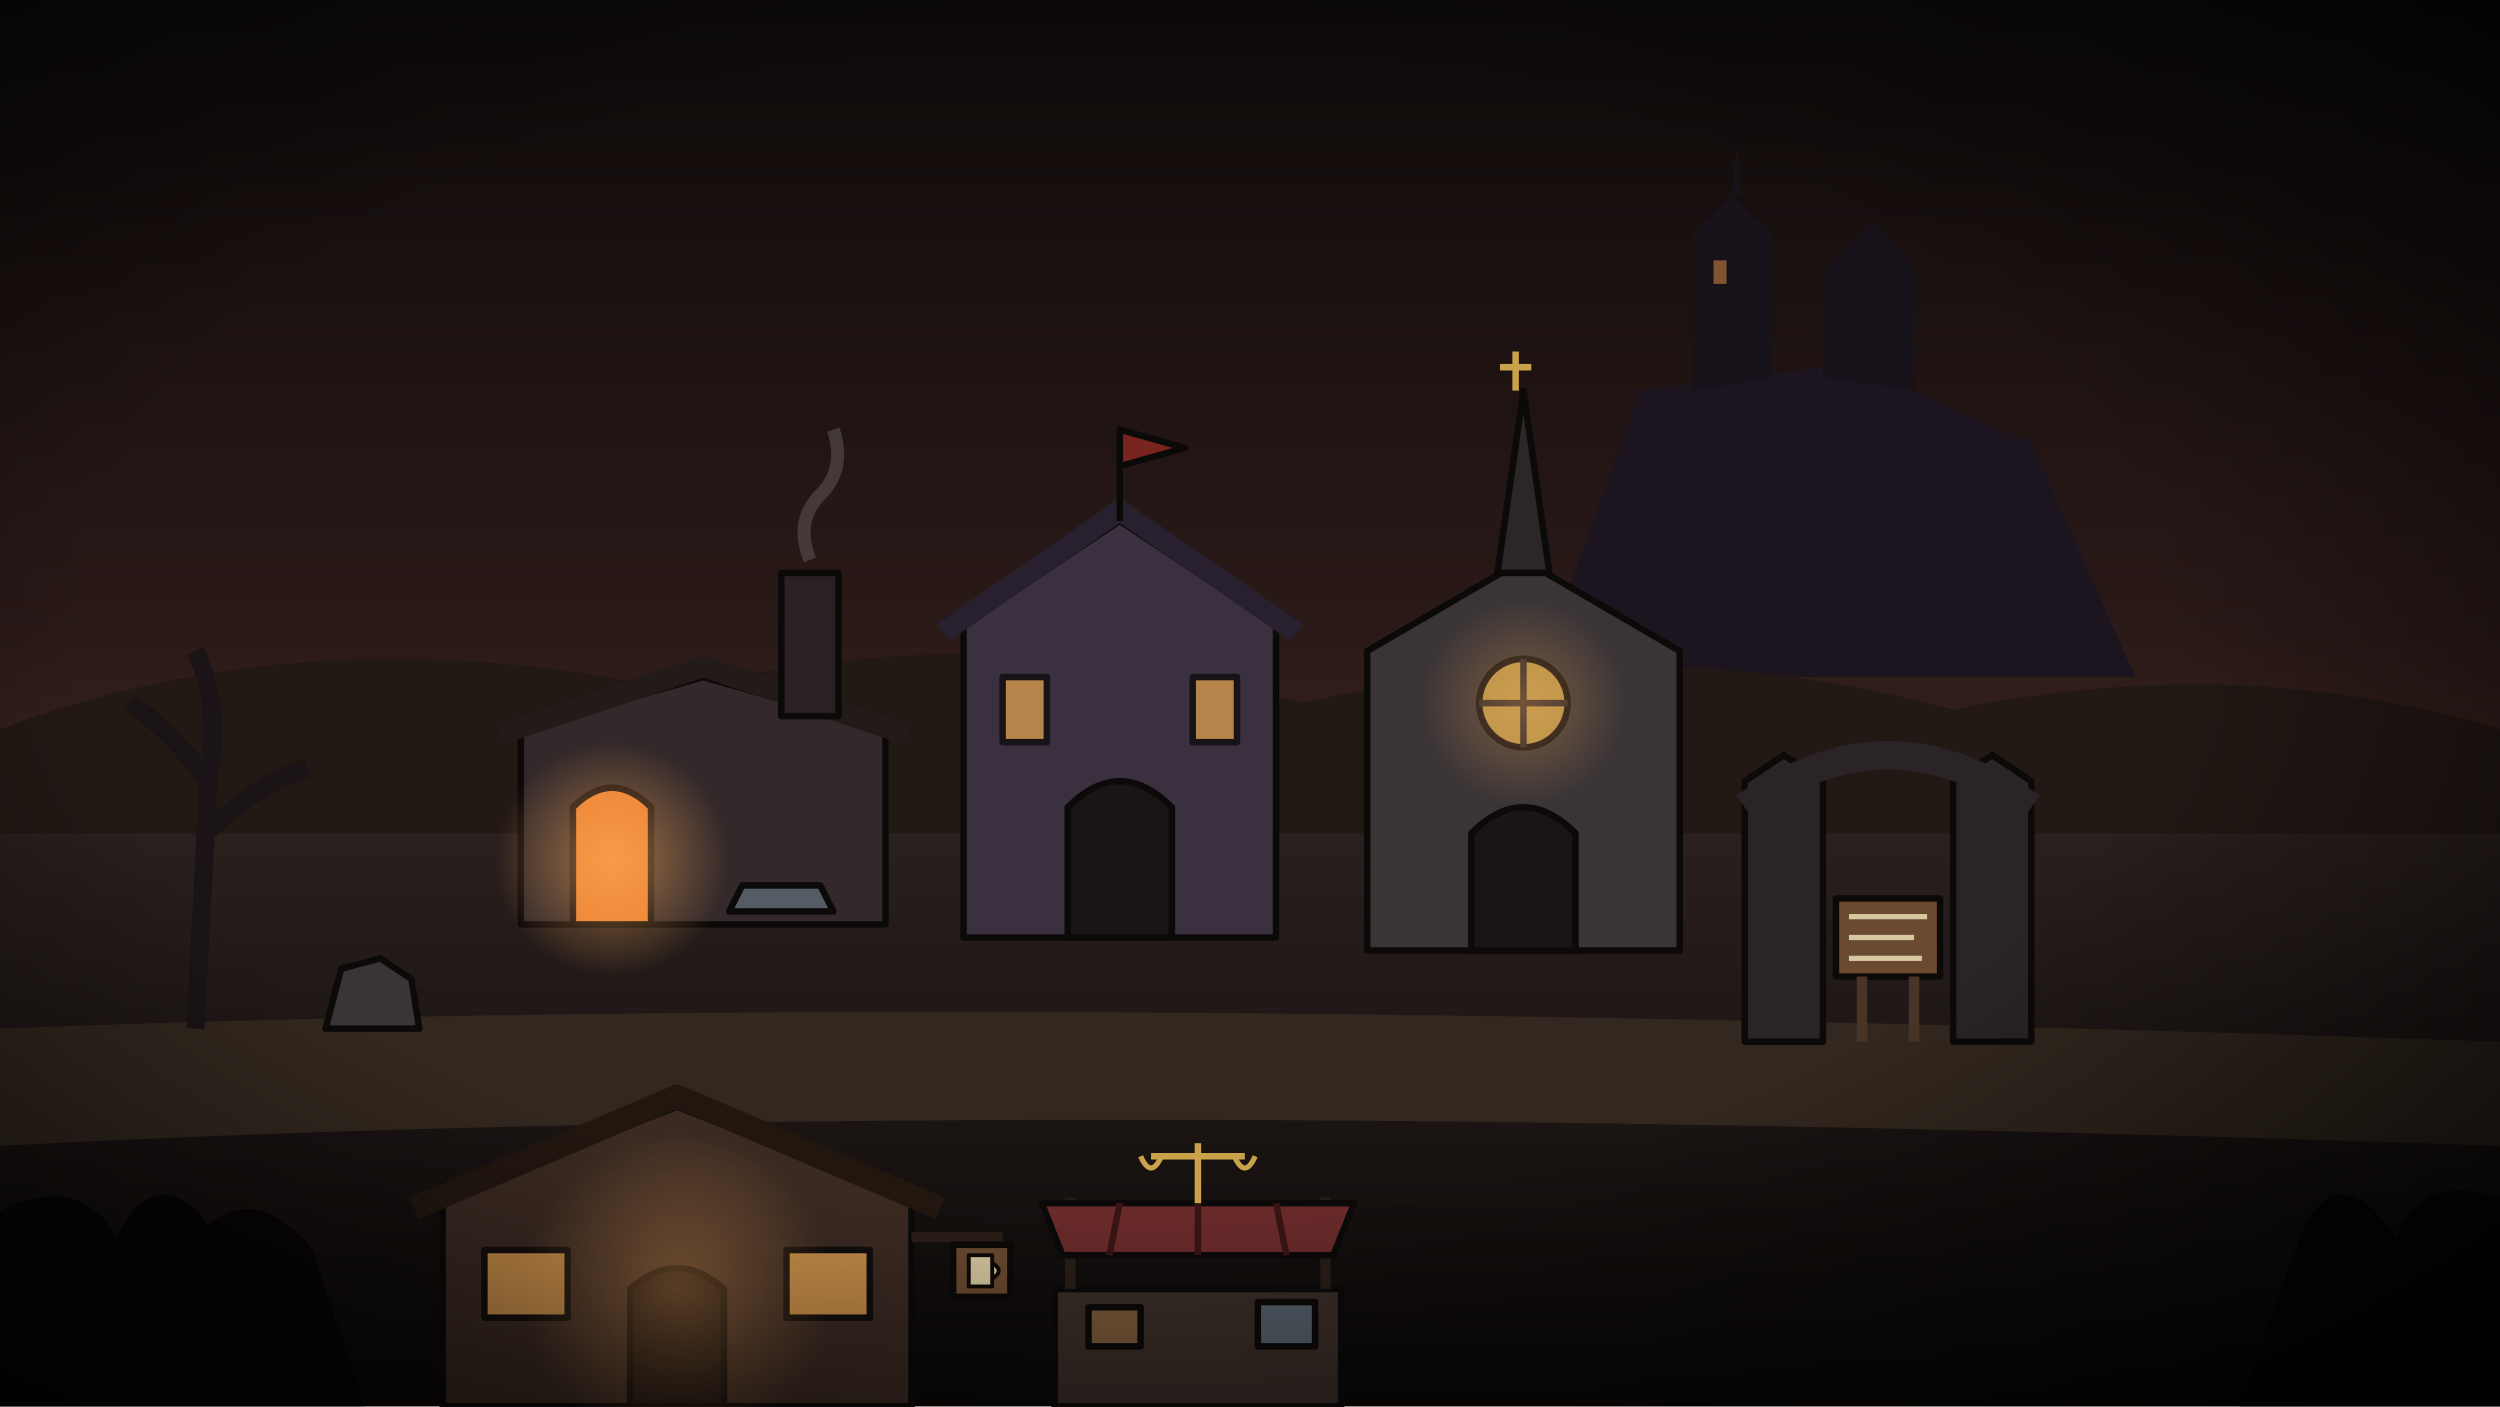
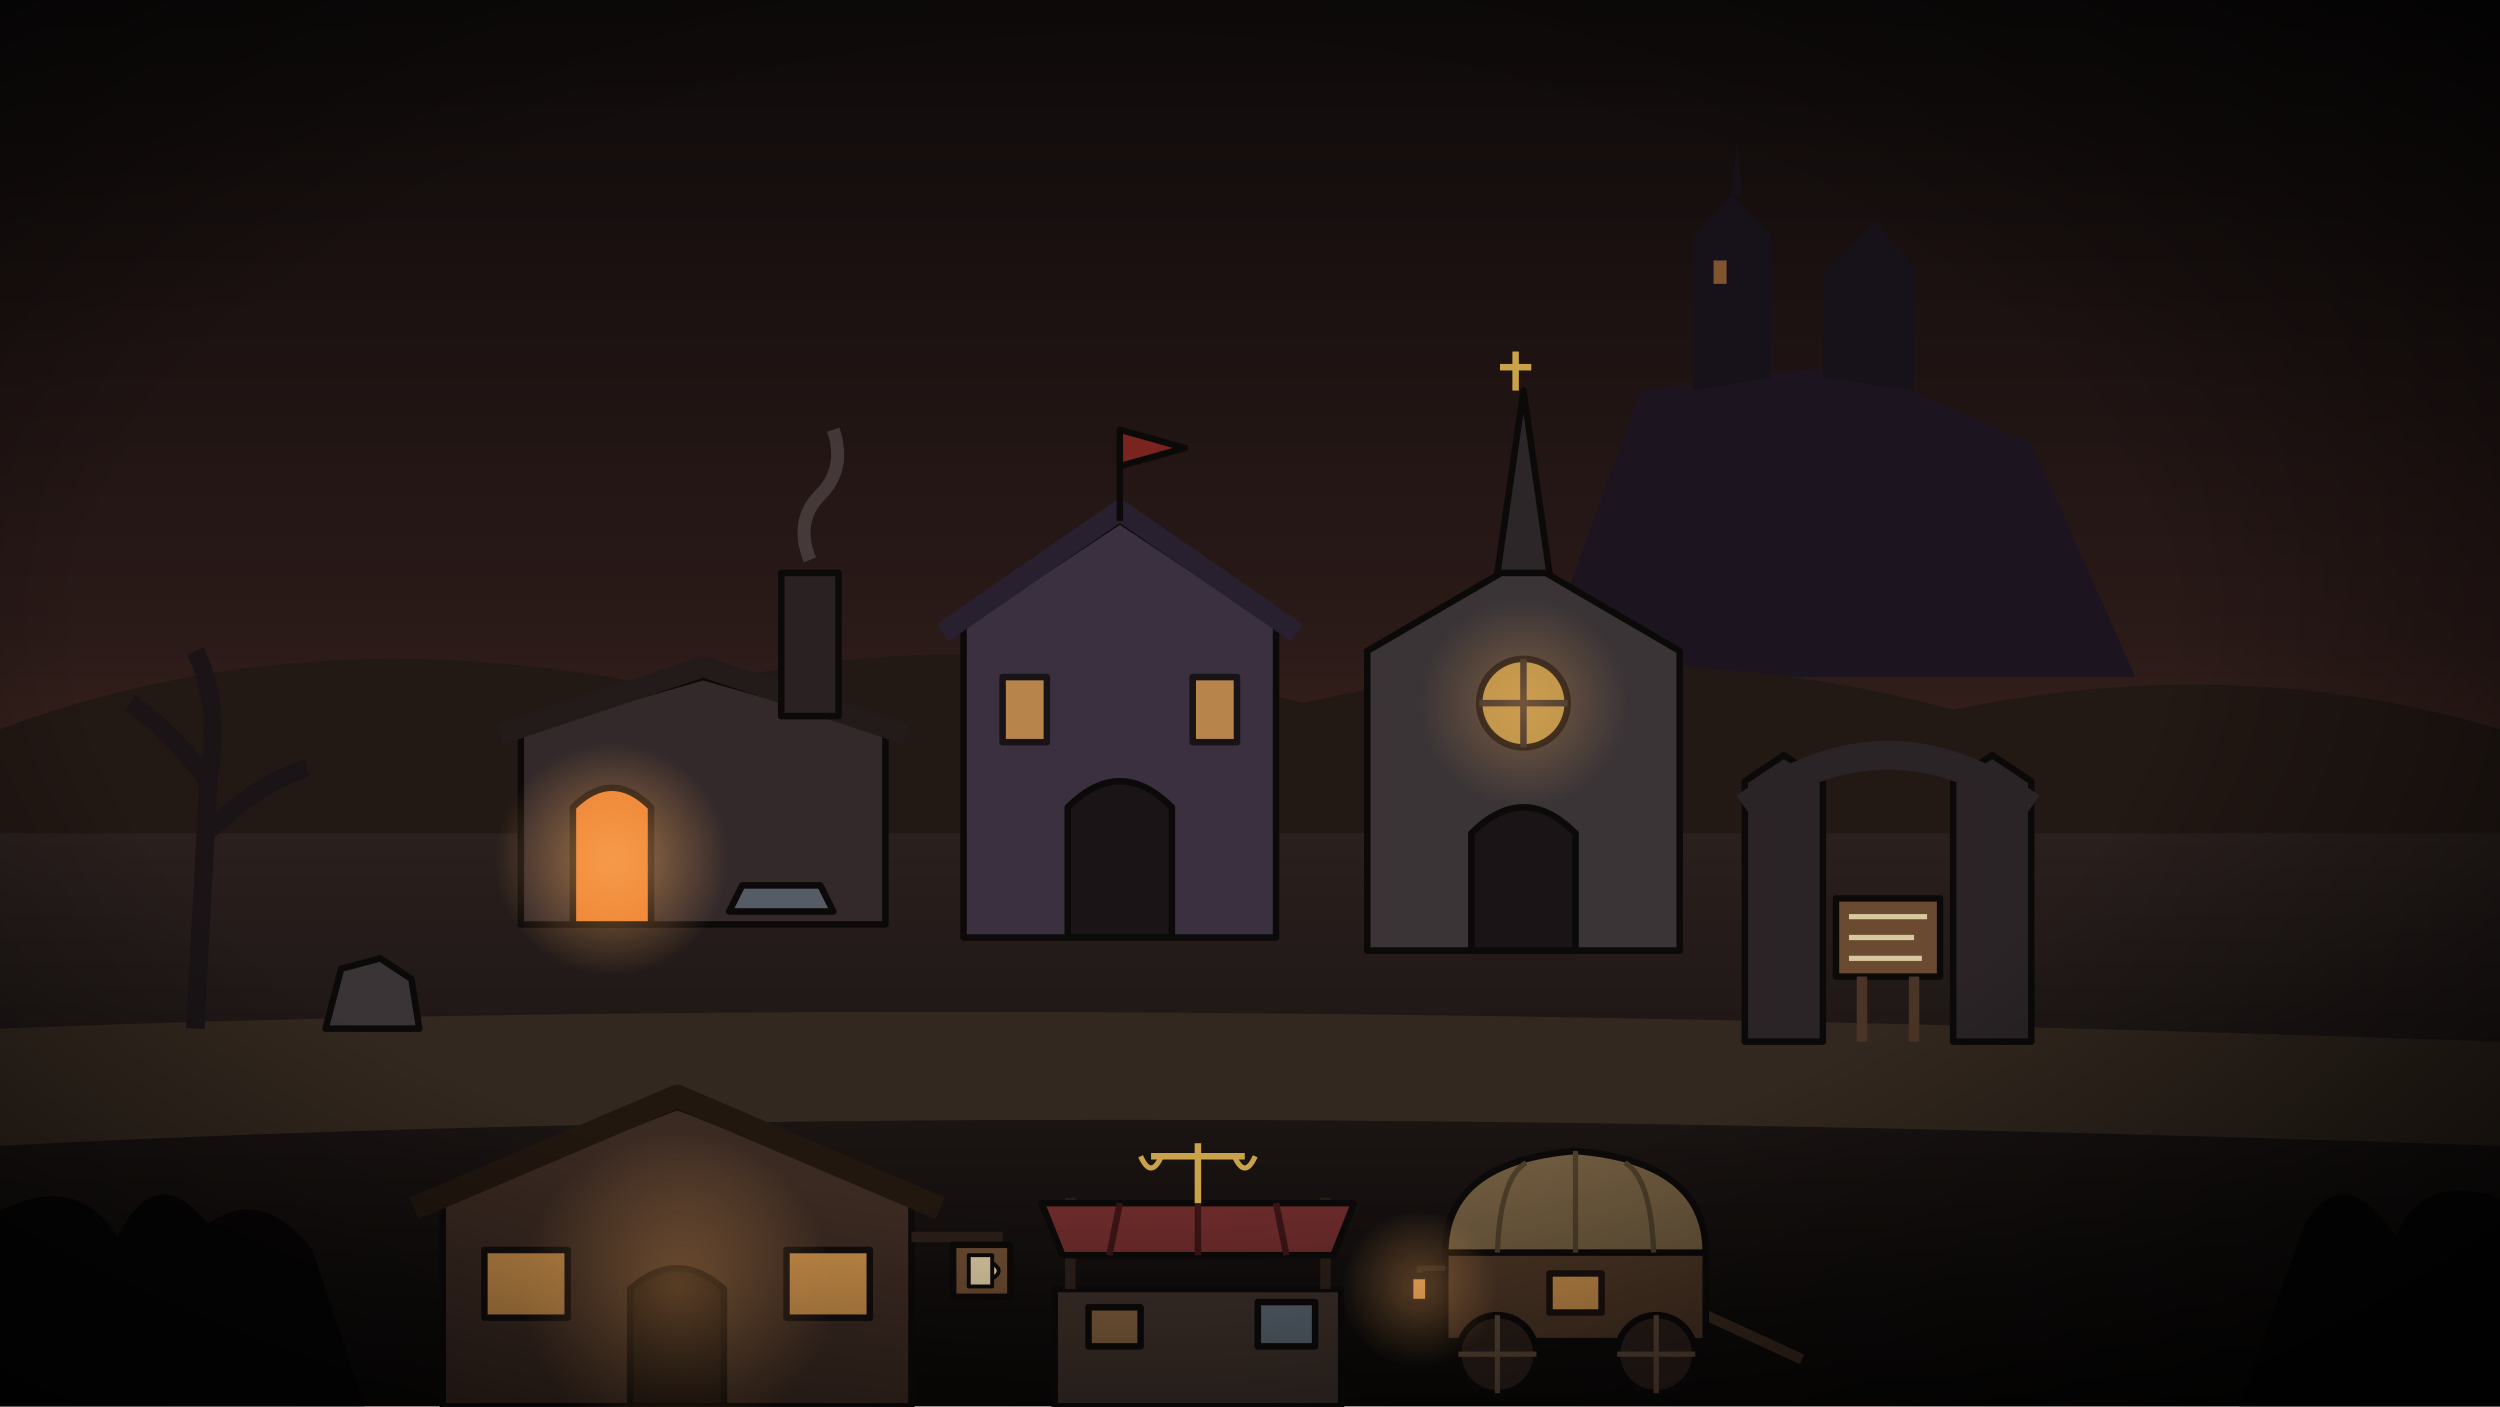
<svg xmlns="http://www.w3.org/2000/svg" width="1920" height="1080" viewBox="0 0 1920 1080">
  <defs>
    <linearGradient id="sky" x1="0" y1="0" x2="0" y2="1">
      <stop offset="0" stop-color="#0e0a0a" />
      <stop offset="0.45" stop-color="#2a1a18" />
      <stop offset="0.7" stop-color="#4e2e24" />
    </linearGradient>
    <radialGradient id="glow" cx="0.5" cy="0.5" r="0.5">
      <stop offset="0" stop-color="#ffb060" stop-opacity="0.55" />
      <stop offset="1" stop-color="#ffb060" stop-opacity="0" />
    </radialGradient>
    <linearGradient id="ground" x1="0" y1="0" x2="0" y2="1">
      <stop offset="0" stop-color="#2a201e" />
      <stop offset="1" stop-color="#0a0807" />
    </linearGradient>
    <radialGradient id="vignette" cx="0.45" cy="0.45" r="0.75">
      <stop offset="0.55" stop-color="#000" stop-opacity="0" />
      <stop offset="1" stop-color="#000" stop-opacity="0.85" />
    </radialGradient>
  </defs>
  <rect width="1920" height="1080" fill="url(#sky)" />
  <path d="M1180 520 L1260 300 L1420 280 L1560 340 L1640 520 Z" fill="#1c1520" />
  <path d="M1300 300 L1300 180 L1330 150 L1360 180 L1360 290 Z M1400 290 L1400 210 L1440 170 L1470 205 L1470 300 Z M1330 150 L1334 110 L1338 150 Z" fill="#17111a" />
  <rect x="1316" y="200" width="10" height="18" fill="#c88040" opacity="0.6" />
  <path d="M0 560 Q240 470 520 530 Q760 470 1000 540 Q1260 480 1500 545 Q1720 500 1920 560 L1920 760 L0 760 Z" fill="#221814" />
  <rect y="640" width="1920" height="440" fill="url(#ground)" />
  <path d="M0 790 Q760 760 1920 800 L1920 880 Q760 840 0 880 Z" fill="#33281f" />
  <g stroke="#0c0909" stroke-width="5" stroke-linejoin="round">
    <path d="M150 790 L160 600 Q130 560 100 540 M158 640 Q200 600 236 590 M160 600 Q170 540 150 500" fill="none" stroke="#1a1416" stroke-width="14" />
    <path d="M250 790 L262 744 L292 736 L316 752 L322 790 Z" fill="#3a3436" />
    <path d="M400 710 L400 560 L540 520 L680 560 L680 710 Z" fill="#33292a" />
    <path d="M384 564 L540 512 L696 564" fill="none" stroke="#231a1a" stroke-width="16" />
    <rect x="600" y="440" width="44" height="110" fill="#2a2222" />
    <path d="M440 710 L440 620 Q470 590 500 620 L500 710 Z" fill="#ff8a30" opacity="0.9" />
    <path d="M560 700 L640 700 L630 680 L570 680 Z" fill="#555c66" />
    <path d="M622 430 Q610 400 630 380 Q650 360 640 330" fill="none" stroke="#5a5050" stroke-width="10" opacity="0.6" />
    <path d="M740 720 L740 480 L860 400 L980 480 L980 720 Z" fill="#3a3040" />
    <path d="M724 486 L860 392 L996 486" fill="none" stroke="#28202e" stroke-width="16" />
    <path d="M820 720 L820 620 Q860 580 900 620 L900 720 Z" fill="#1a1416" />
    <rect x="770" y="520" width="34" height="50" fill="#e0a050" opacity="0.75" />
    <rect x="916" y="520" width="34" height="50" fill="#e0a050" opacity="0.75" />
    <path d="M860 400 L860 330 L910 344 L860 358" fill="#7a2420" />
    <path d="M1050 730 L1050 500 L1170 430 L1290 500 L1290 730 Z" fill="#3a3436" />
    <path d="M1150 440 L1170 300 L1190 440 Z" fill="#2c2628" />
    <path d="M1164 300 L1164 270 M1152 282 L1176 282" fill="none" stroke="#c9a24a" stroke-width="5" />
    <circle cx="1170" cy="540" r="34" fill="#c9a24a" opacity="0.85" />
    <path d="M1170 506 L1170 574 M1136 540 L1204 540" fill="none" stroke="#2c2628" stroke-width="5" />
    <path d="M1130 730 L1130 640 Q1170 600 1210 640 L1210 730 Z" fill="#1a1416" />
    <path d="M1340 800 L1340 600 L1370 580 L1400 600 L1400 800 Z M1500 800 L1500 600 L1530 580 L1560 600 L1560 800 Z" fill="#2a2426" />
    <path d="M1340 620 Q1450 540 1560 620" fill="none" stroke="#2a2426" stroke-width="22" />
    <rect x="1410" y="690" width="80" height="60" fill="#6a4a30" />
    <path d="M1420 704 L1480 704 M1420 720 L1470 720 M1420 736 L1476 736" fill="none" stroke="#d8c8a0" stroke-width="4" />
    <path d="M1430 750 L1430 800 M1470 750 L1470 800" fill="none" stroke="#4a3426" stroke-width="8" />
    <path d="M340 1080 L340 920 L520 850 L700 920 L700 1080 Z" fill="#3b2a22" />
    <path d="M318 928 L520 842 L722 928" fill="none" stroke="#22170f" stroke-width="18" />
    <rect x="372" y="960" width="64" height="52" fill="#e0a050" opacity="0.85" />
    <rect x="604" y="960" width="64" height="52" fill="#e0a050" opacity="0.85" />
    <path d="M484 1080 L484 990 Q520 958 556 990 L556 1080 Z" fill="#1a1210" />
    <path d="M700 950 L770 950" fill="none" stroke="#2a1e18" stroke-width="8" />
    <rect x="732" y="956" width="44" height="40" fill="#6a4a30" />
    <path d="M744 964 L762 964 L762 988 L744 988 Z M762 970 Q772 976 762 982" fill="#d8c8a0" stroke-width="3" />
    <rect x="810" y="990" width="220" height="90" fill="#3a2e28" />
    <path d="M822 990 L822 920 M1018 990 L1018 920" fill="none" stroke="#2a1e18" stroke-width="8" />
    <path d="M800 924 L1040 924 L1024 964 L816 964 Z" fill="#6a2a2a" />
    <path d="M860 924 L852 964 M920 924 L920 964 M980 924 L988 964" fill="none" stroke="#3a1414" stroke-width="5" />
    <path d="M920 924 L920 878 M884 888 L956 888" fill="none" stroke="#c9a24a" stroke-width="5" />
    <path d="M876 888 Q884 906 892 888 M948 888 Q956 906 964 888" fill="none" stroke="#c9a24a" stroke-width="4" />
    <rect x="836" y="1004" width="40" height="30" fill="#7a5a3a" />
    <rect x="966" y="1000" width="44" height="34" fill="#55606a" />
+     <path d="M1310 1010 L1384 1044" fill="none" stroke="#3a2a1e" stroke-width="8" />
+     <rect x="1110" y="960" width="200" height="70" fill="#4a3424" />
+     <path d="M1110 962 Q1110 892 1210 884 Q1310 892 1310 962 Z" fill="#6e5a3e" />
+     <path d="M1150 962 Q1152 905 1172 893 M1210 962 L1210 884 M1270 962 Q1268 905 1248 893" fill="none" stroke="#4a3e2a" stroke-width="4" />
+     <rect x="1190" y="978" width="40" height="30" fill="#e0a050" opacity="0.8" />
+     <circle cx="1150" cy="1040" r="30" fill="#2a1e18" />
+     <circle cx="1272" cy="1040" r="30" fill="#2a1e18" />
+     <path d="M1150 1010 L1150 1070 M1120 1040 L1180 1040 M1272 1010 L1272 1070 M1242 1040 L1302 1040" fill="none" stroke="#5a4636" stroke-width="4" />
+     <path d="M1110 974 L1090 974 L1090 980" fill="none" stroke="#2a1e18" stroke-width="4" />
+     <rect x="1083" y="980" width="14" height="20" fill="#ffb060" />
  </g>
  <circle cx="470" cy="660" r="90" fill="url(#glow)" />
  <circle cx="1170" cy="540" r="80" fill="url(#glow)" opacity="0.6" />
  <circle cx="520" cy="990" r="120" fill="url(#glow)" opacity="0.7" />
+   <circle cx="1090" cy="990" r="60" fill="url(#glow)" opacity="0.7" />
  <g fill="#070505">
    <path d="M0 1080 L0 930 Q60 900 90 950 Q120 890 160 940 Q200 910 240 960 L280 1080 Z" />
    <path d="M1920 1080 L1920 920 Q1860 900 1840 950 Q1800 890 1770 940 L1720 1080 Z" />
  </g>
  <rect width="1920" height="1080" fill="url(#vignette)" />
</svg>
